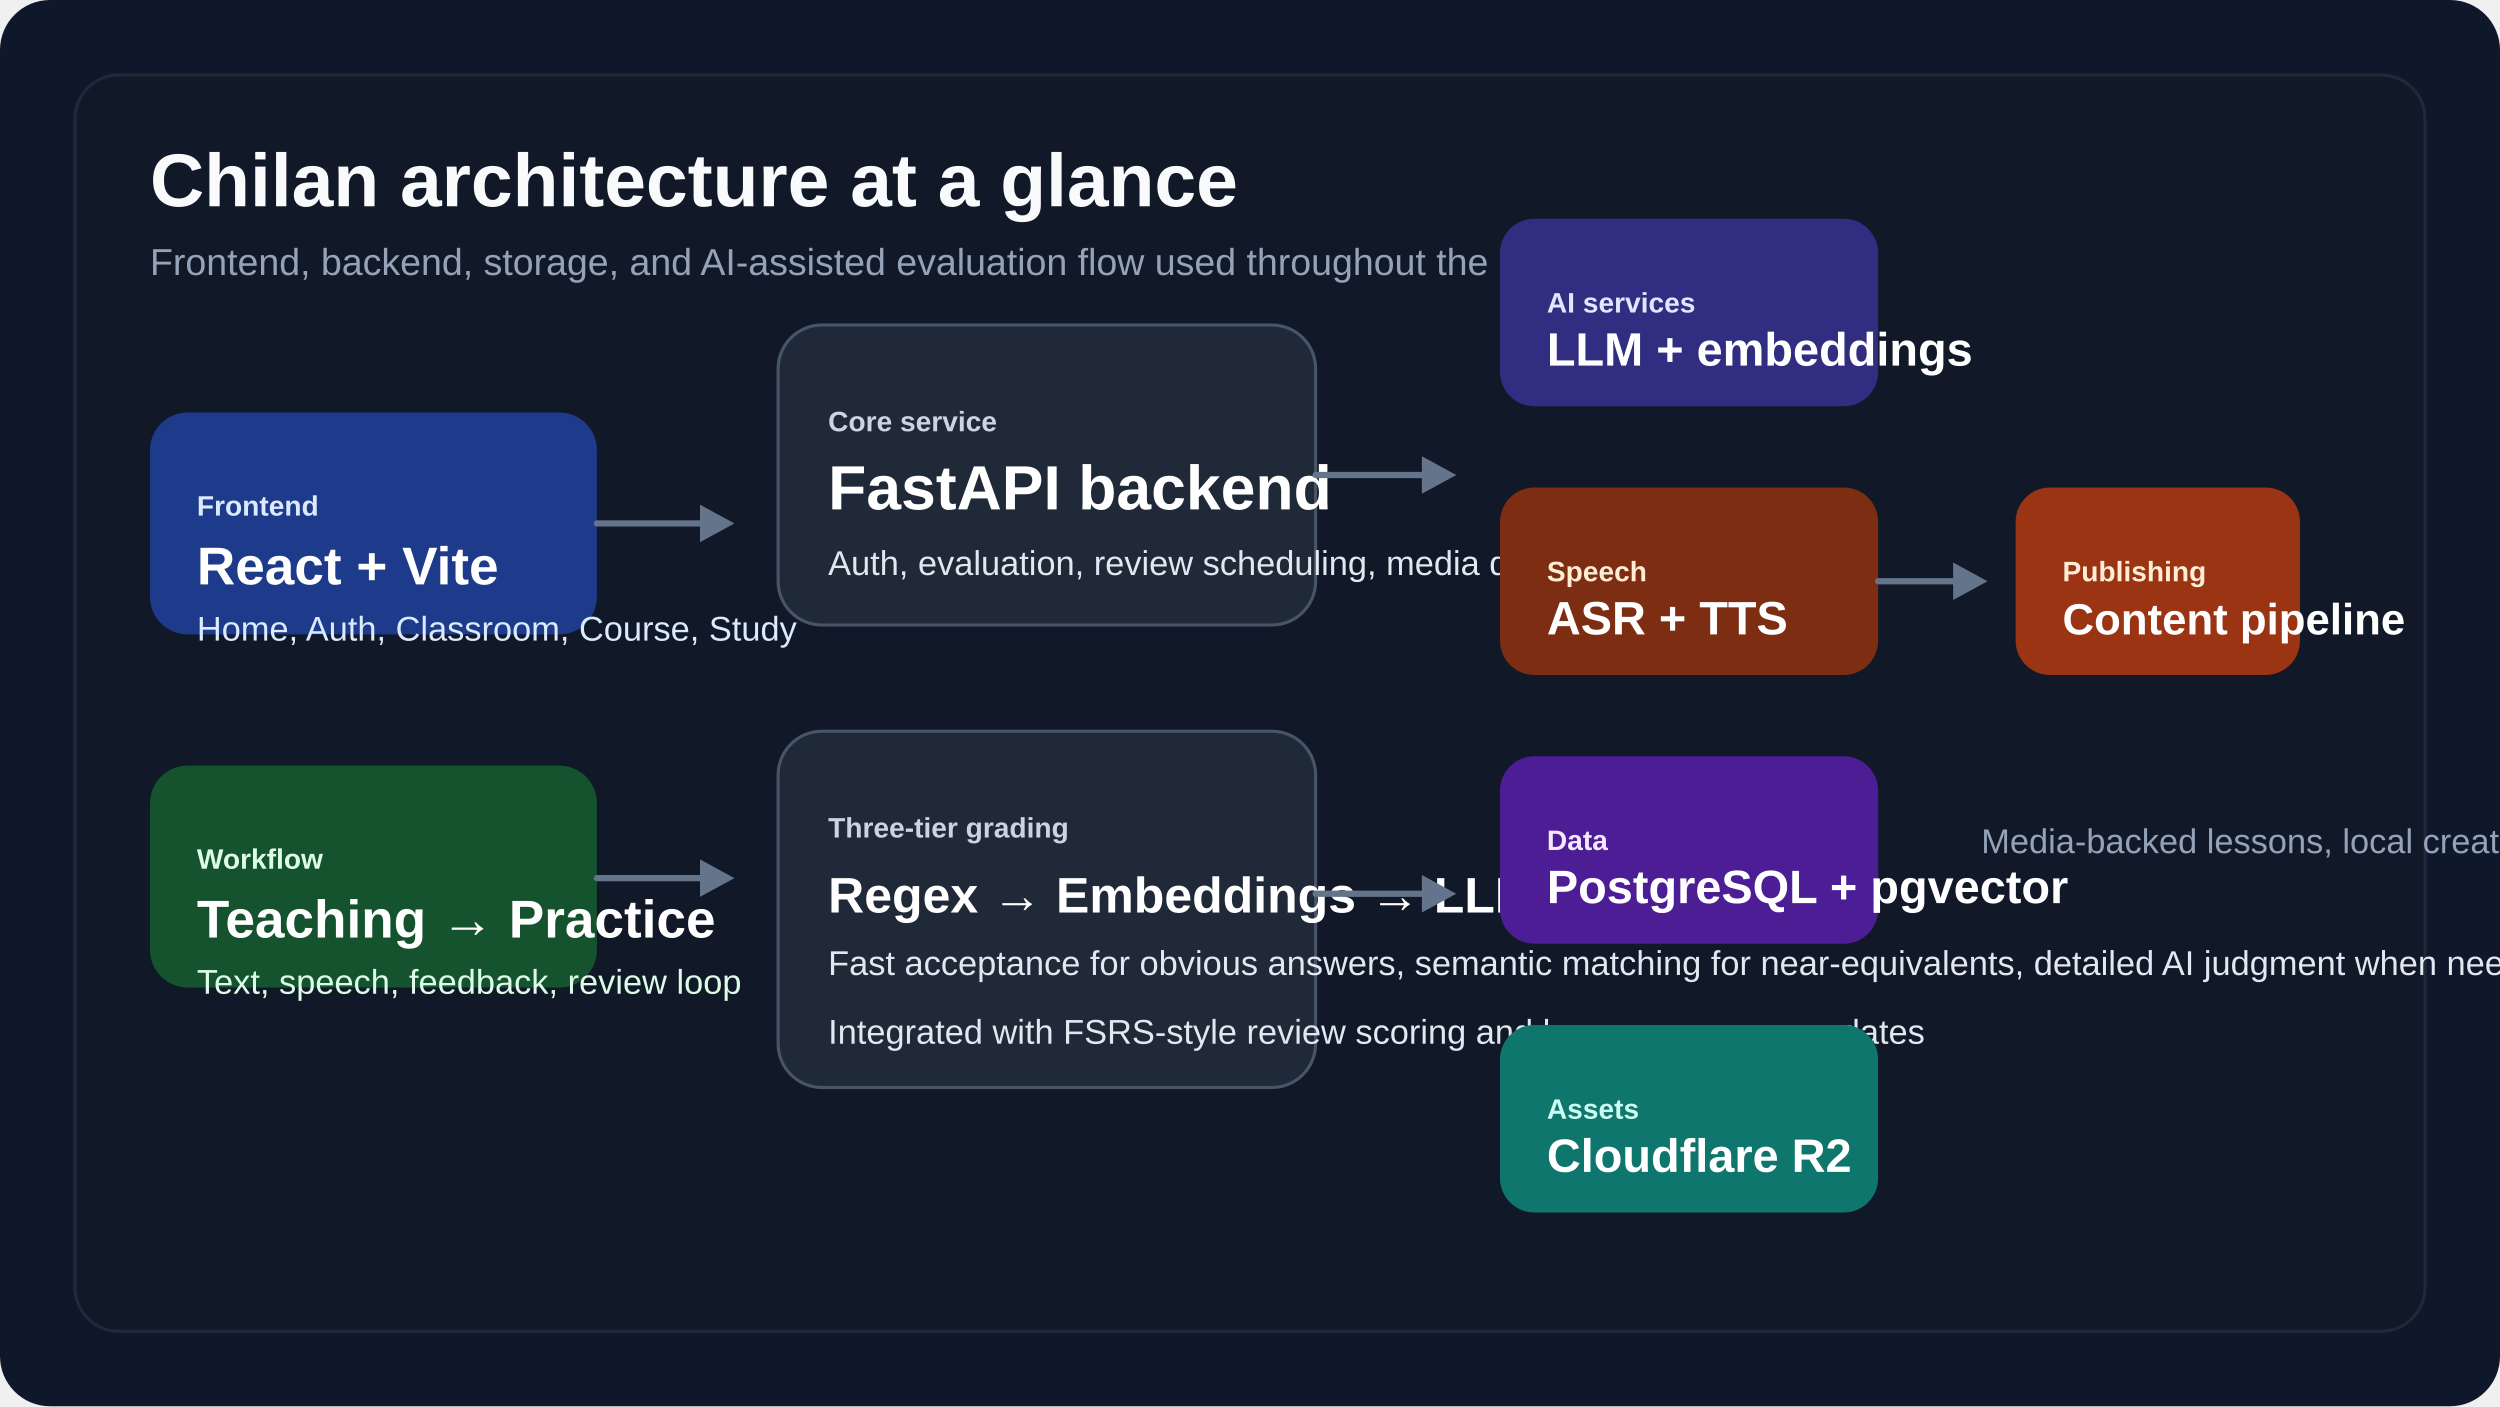
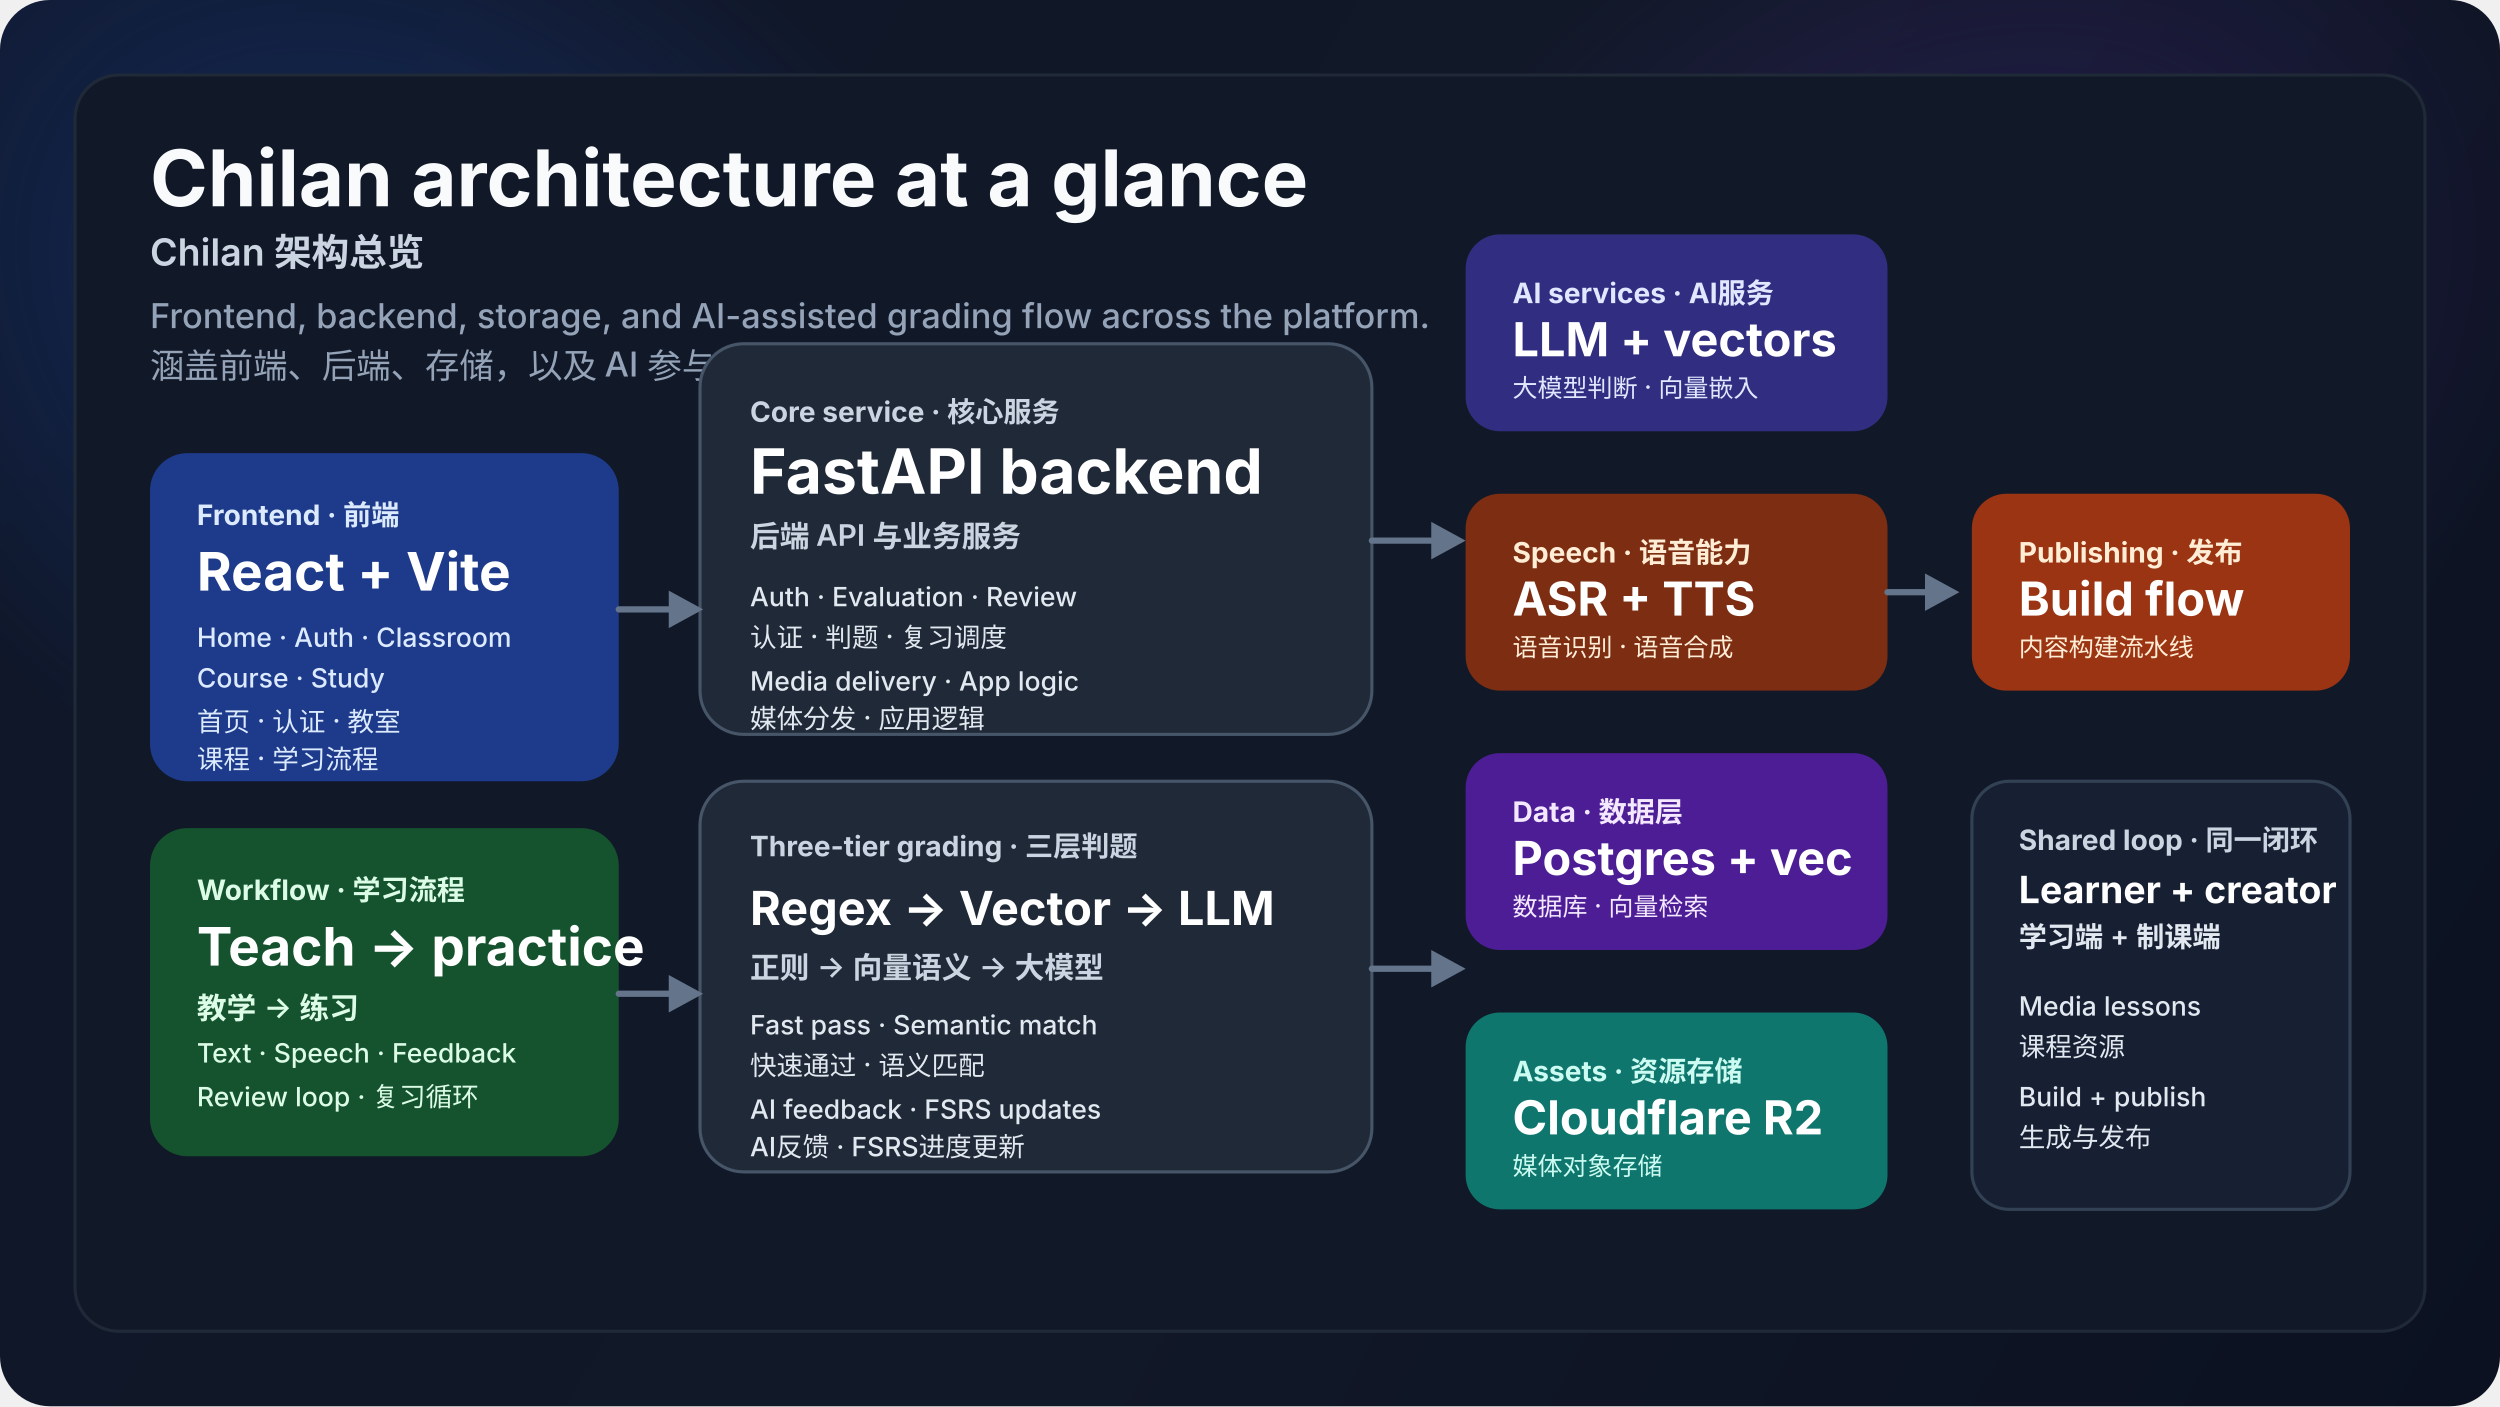
<svg xmlns="http://www.w3.org/2000/svg" width="1600" height="900" viewBox="0 0 1600 900" fill="none">
-   <rect width="1600" height="900" rx="32" fill="#0F172A" />
+   <defs>
+     <linearGradient id="bg-gradient" x1="0" y1="0" x2="1600" y2="900" gradientUnits="userSpaceOnUse">
+       <stop offset="0" stop-color="#0F172A" />
+       <stop offset="0.55" stop-color="#111827" />
+       <stop offset="1" stop-color="#0B1120" />
+     </linearGradient>
+     <radialGradient id="glow-left" cx="0" cy="0" r="1" gradientUnits="userSpaceOnUse" gradientTransform="translate(260 220) rotate(35) scale(440 320)">
+       <stop stop-color="#2563EB" stop-opacity="0.28" />
+       <stop offset="1" stop-color="#2563EB" stop-opacity="0" />
+     </radialGradient>
+     <radialGradient id="glow-right" cx="0" cy="0" r="1" gradientUnits="userSpaceOnUse" gradientTransform="translate(1250 220) rotate(150) scale(420 320)">
+       <stop stop-color="#7C3AED" stop-opacity="0.22" />
+       <stop offset="1" stop-color="#7C3AED" stop-opacity="0" />
+     </radialGradient>
+     <style>
+       .font {
+         font-family: "Inter", "Segoe UI", "PingFang SC", "Hiragino Sans GB", "Microsoft YaHei", Arial, Helvetica, sans-serif;
+       }
+       .title { fill: #F8FAFC; font-size: 50px; font-weight: 700; }
+       .title-cn { fill: #CBD5E1; font-size: 24px; font-weight: 600; }
+       .subtitle { fill: #94A3B8; font-size: 22px; font-weight: 500; }
+       .card-label { font-size: 18px; font-weight: 700; }
+       .card-main { fill: #FFFFFF; font-size: 34px; font-weight: 700; }
+       .card-main-lg { fill: #FFFFFF; font-size: 40px; font-weight: 700; }
+       .card-main-sm { fill: #FFFFFF; font-size: 30px; font-weight: 700; }
+       .card-cn { font-size: 19px; font-weight: 600; }
+       .body { font-size: 17px; font-weight: 500; }
+       .body-sm { font-size: 16px; font-weight: 500; }
+       .note-title { fill: #FFFFFF; font-size: 24px; font-weight: 700; }
+       .note-cn { fill: #E2E8F0; font-size: 18px; font-weight: 600; }
+       .connector { stroke: #64748B; stroke-width: 4; stroke-linecap: round; }
+       .arrow { fill: #64748B; }
+     </style>
+   </defs>
+   <rect width="1600" height="900" rx="32" fill="url(#bg-gradient)" />
+   <rect width="1600" height="900" rx="32" fill="url(#glow-left)" />
+   <rect width="1600" height="900" rx="32" fill="url(#glow-right)" />
  <rect x="48" y="48" width="1504" height="804" rx="28" fill="#111827" stroke="#1F2937" stroke-width="2" />
-   <text x="96" y="132" fill="#F8FAFC" font-size="48" font-family="Arial, Helvetica, sans-serif" font-weight="700">Chilan architecture at a glance</text>
-   <text x="96" y="176" fill="#94A3B8" font-size="24" font-family="Arial, Helvetica, sans-serif">Frontend, backend, storage, and AI-assisted evaluation flow used throughout the platform.</text>
+   <text x="96" y="132" class="font title">Chilan architecture at a glance</text>
+   <text x="96" y="170" class="font title-cn">Chilan 架构总览</text>
+   <text x="96" y="210" class="font subtitle">Frontend, backend, storage, and AI-assisted grading flow across the platform.</text>
+   <text x="96" y="242" class="font subtitle">涵盖前端、后端、存储，以及 AI 参与的判题与学习闭环。</text>
  <g>
-     <rect x="96" y="264" width="286" height="142" rx="24" fill="#1E3A8A" />
-     <text x="126" y="330" fill="#DBEAFE" font-size="18" font-family="Arial, Helvetica, sans-serif" font-weight="700">Frontend</text>
-     <text x="126" y="374" fill="#FFFFFF" font-size="34" font-family="Arial, Helvetica, sans-serif" font-weight="700">React + Vite</text>
-     <text x="126" y="410" fill="#DBEAFE" font-size="22" font-family="Arial, Helvetica, sans-serif">Home, Auth, Classroom, Course, Study</text>
+     <rect x="96" y="290" width="300" height="210" rx="24" fill="#1E3A8A" />
+     <text x="126" y="336" fill="#DBEAFE" class="font card-label">Frontend · 前端</text>
+     <text x="126" y="378" class="font card-main">React + Vite</text>
+     <text x="126" y="414" fill="#DBEAFE" class="font body">Home · Auth · Classroom</text>
+     <text x="126" y="440" fill="#DBEAFE" class="font body">Course · Study</text>
+     <text x="126" y="468" fill="#DBEAFE" class="font body">首页 · 认证 · 教室</text>
+     <text x="126" y="492" fill="#DBEAFE" class="font body">课程 · 学习流程</text>
  </g>
  <g>
-     <rect x="96" y="490" width="286" height="142" rx="24" fill="#14532D" />
-     <text x="126" y="556" fill="#DCFCE7" font-size="18" font-family="Arial, Helvetica, sans-serif" font-weight="700">Workflow</text>
-     <text x="126" y="600" fill="#FFFFFF" font-size="34" font-family="Arial, Helvetica, sans-serif" font-weight="700">Teaching → Practice</text>
-     <text x="126" y="636" fill="#DCFCE7" font-size="22" font-family="Arial, Helvetica, sans-serif">Text, speech, feedback, review loop</text>
+     <rect x="96" y="530" width="300" height="210" rx="24" fill="#14532D" />
+     <text x="126" y="576" fill="#DCFCE7" class="font card-label">Workflow · 学习流程</text>
+     <text x="126" y="618" class="font card-main">Teach → practice</text>
+     <text x="126" y="652" fill="#DCFCE7" class="font card-cn">教学 → 练习</text>
+     <text x="126" y="680" fill="#DCFCE7" class="font body">Text · Speech · Feedback</text>
+     <text x="126" y="708" fill="#DCFCE7" class="font body">Review loop · 复习循环</text>
  </g>
  <g>
-     <rect x="498" y="208" width="344" height="192" rx="28" fill="#1F2937" stroke="#475569" stroke-width="2" />
-     <text x="530" y="276" fill="#CBD5E1" font-size="18" font-family="Arial, Helvetica, sans-serif" font-weight="700">Core service</text>
-     <text x="530" y="326" fill="#FFFFFF" font-size="40" font-family="Arial, Helvetica, sans-serif" font-weight="700">FastAPI backend</text>
-     <text x="530" y="368" fill="#E2E8F0" font-size="22" font-family="Arial, Helvetica, sans-serif">Auth, evaluation, review scheduling, media delivery</text>
+     <rect x="448" y="220" width="430" height="250" rx="28" fill="#1F2937" stroke="#475569" stroke-width="2" />
+     <text x="480" y="270" fill="#CBD5E1" class="font card-label">Core service · 核心服务</text>
+     <text x="480" y="316" class="font card-main-lg">FastAPI backend</text>
+     <text x="480" y="350" fill="#CBD5E1" class="font card-cn">后端 API 与业务服务</text>
+     <text x="480" y="388" fill="#E2E8F0" class="font body">Auth · Evaluation · Review</text>
+     <text x="480" y="414" fill="#E2E8F0" class="font body">认证 · 判题 · 复习调度</text>
+     <text x="480" y="442" fill="#E2E8F0" class="font body">Media delivery · App logic</text>
+     <text x="480" y="466" fill="#E2E8F0" class="font body">媒体分发 · 应用逻辑</text>
  </g>
  <g>
-     <rect x="498" y="468" width="344" height="228" rx="28" fill="#1F2937" stroke="#475569" stroke-width="2" />
-     <text x="530" y="536" fill="#CBD5E1" font-size="18" font-family="Arial, Helvetica, sans-serif" font-weight="700">Three-tier grading</text>
-     <text x="530" y="584" fill="#FFFFFF" font-size="32" font-family="Arial, Helvetica, sans-serif" font-weight="700">Regex → Embeddings → LLM</text>
-     <text x="530" y="624" fill="#E2E8F0" font-size="22" font-family="Arial, Helvetica, sans-serif">Fast acceptance for obvious answers, semantic matching for near-equivalents, detailed AI judgment when needed</text>
-     <text x="530" y="668" fill="#E2E8F0" font-size="22" font-family="Arial, Helvetica, sans-serif">Integrated with FSRS-style review scoring and learner progress updates</text>
+     <rect x="448" y="500" width="430" height="250" rx="28" fill="#1F2937" stroke="#475569" stroke-width="2" />
+     <text x="480" y="548" fill="#CBD5E1" class="font card-label">Three-tier grading · 三层判题</text>
+     <text x="480" y="592" class="font card-main-sm">Regex → Vector → LLM</text>
+     <text x="480" y="626" fill="#CBD5E1" class="font card-cn">正则 → 向量语义 → 大模型</text>
+     <text x="480" y="662" fill="#E2E8F0" class="font body">Fast pass · Semantic match</text>
+     <text x="480" y="688" fill="#E2E8F0" class="font body">快速通过 · 语义匹配</text>
+     <text x="480" y="716" fill="#E2E8F0" class="font body">AI feedback · FSRS updates</text>
+     <text x="480" y="740" fill="#E2E8F0" class="font body">AI反馈 · FSRS进度更新</text>
  </g>
  <g>
-     <rect x="960" y="140" width="242" height="120" rx="22" fill="#312E81" />
-     <text x="990" y="200" fill="#E0E7FF" font-size="18" font-family="Arial, Helvetica, sans-serif" font-weight="700">AI services</text>
-     <text x="990" y="234" fill="#FFFFFF" font-size="30" font-family="Arial, Helvetica, sans-serif" font-weight="700">LLM + embeddings</text>
+     <rect x="938" y="150" width="270" height="126" rx="22" fill="#312E81" />
+     <text x="968" y="194" fill="#E0E7FF" class="font card-label">AI services · AI服务</text>
+     <text x="968" y="228" class="font card-main-sm">LLM + vectors</text>
+     <text x="968" y="254" fill="#E0E7FF" class="font body-sm">大模型判断 · 向量嵌入</text>
  </g>
  <g>
-     <rect x="960" y="312" width="242" height="120" rx="22" fill="#7C2D12" />
-     <text x="990" y="372" fill="#FFEDD5" font-size="18" font-family="Arial, Helvetica, sans-serif" font-weight="700">Speech</text>
-     <text x="990" y="406" fill="#FFFFFF" font-size="30" font-family="Arial, Helvetica, sans-serif" font-weight="700">ASR + TTS</text>
+     <rect x="938" y="316" width="270" height="126" rx="22" fill="#7C2D12" />
+     <text x="968" y="360" fill="#FFEDD5" class="font card-label">Speech · 语音能力</text>
+     <text x="968" y="394" class="font card-main-sm">ASR + TTS</text>
+     <text x="968" y="420" fill="#FFEDD5" class="font body-sm">语音识别 · 语音合成</text>
  </g>
  <g>
-     <rect x="960" y="484" width="242" height="120" rx="22" fill="#4C1D95" />
-     <text x="990" y="544" fill="#F3E8FF" font-size="18" font-family="Arial, Helvetica, sans-serif" font-weight="700">Data</text>
-     <text x="990" y="578" fill="#FFFFFF" font-size="30" font-family="Arial, Helvetica, sans-serif" font-weight="700">PostgreSQL + pgvector</text>
+     <rect x="938" y="482" width="270" height="126" rx="22" fill="#4C1D95" />
+     <text x="968" y="526" fill="#F3E8FF" class="font card-label">Data · 数据层</text>
+     <text x="968" y="560" class="font card-main-sm">Postgres + vec</text>
+     <text x="968" y="586" fill="#F3E8FF" class="font body-sm">数据库 · 向量检索</text>
  </g>
  <g>
-     <rect x="960" y="656" width="242" height="120" rx="22" fill="#0F766E" />
-     <text x="990" y="716" fill="#CCFBF1" font-size="18" font-family="Arial, Helvetica, sans-serif" font-weight="700">Assets</text>
-     <text x="990" y="750" fill="#FFFFFF" font-size="30" font-family="Arial, Helvetica, sans-serif" font-weight="700">Cloudflare R2</text>
+     <rect x="938" y="648" width="270" height="126" rx="22" fill="#0F766E" />
+     <text x="968" y="692" fill="#CCFBF1" class="font card-label">Assets · 资源存储</text>
+     <text x="968" y="726" class="font card-main-sm">Cloudflare R2</text>
+     <text x="968" y="752" fill="#CCFBF1" class="font body-sm">媒体对象存储</text>
  </g>
  <g>
-     <rect x="1290" y="312" width="182" height="120" rx="22" fill="#9A3412" />
-     <text x="1320" y="372" fill="#FFEDD5" font-size="18" font-family="Arial, Helvetica, sans-serif" font-weight="700">Publishing</text>
-     <text x="1320" y="406" fill="#FFFFFF" font-size="28" font-family="Arial, Helvetica, sans-serif" font-weight="700">Content pipeline</text>
+     <rect x="1262" y="316" width="242" height="126" rx="22" fill="#9A3412" />
+     <text x="1292" y="360" fill="#FFEDD5" class="font card-label">Publishing · 发布</text>
+     <text x="1292" y="394" class="font card-main-sm">Build flow</text>
+     <text x="1292" y="420" fill="#FFEDD5" class="font body-sm">内容构建流水线</text>
  </g>
-   <g stroke="#64748B" stroke-width="4" stroke-linecap="round">
-     <path d="M382 335H458" />
-     <path d="M382 562H458" />
-     <path d="M842 304H920" />
-     <path d="M842 572H920" />
-     <path d="M1202 372H1260" />
+   <g>
+     <rect x="1262" y="500" width="242" height="274" rx="24" fill="#172033" stroke="#334155" stroke-width="2" />
+     <text x="1292" y="544" fill="#CBD5E1" class="font card-label">Shared loop · 同一闭环</text>
+     <text x="1292" y="578" class="font note-title">Learner + creator</text>
+     <text x="1292" y="606" class="font note-cn">学习端 + 制课端</text>
+     <text x="1292" y="650" fill="#E2E8F0" class="font body">Media lessons</text>
+     <text x="1292" y="676" fill="#E2E8F0" class="font body">课程资源</text>
+     <text x="1292" y="708" fill="#E2E8F0" class="font body">Build + publish</text>
+     <text x="1292" y="734" fill="#E2E8F0" class="font body">生成与发布</text>
  </g>
-   <g fill="#64748B">
-     <path d="M448 323L470 335L448 347V323Z" />
-     <path d="M448 550L470 562L448 574V550Z" />
-     <path d="M910 292L932 304L910 316V292Z" />
-     <path d="M910 560L932 572L910 584V560Z" />
-     <path d="M1250 360L1272 372L1250 384V360Z" />
+   <g class="connector">
+     <path d="M396 390H438" />
+     <path d="M396 636H438" />
+     <path d="M878 346H926" />
+     <path d="M878 620H926" />
+     <path d="M1208 379H1242" />
  </g>
-   <text x="1268" y="546" fill="#94A3B8" font-size="22" font-family="Arial, Helvetica, sans-serif">Media-backed lessons, local creator tooling, and structured course delivery are all wired into the same product loop.</text>
+   <g class="arrow">
+     <path d="M428 378L450 390L428 402V378Z" />
+     <path d="M428 624L450 636L428 648V624Z" />
+     <path d="M916 334L938 346L916 358V334Z" />
+     <path d="M916 608L938 620L916 632V608Z" />
+     <path d="M1232 367L1254 379L1232 391V367Z" />
+   </g>
</svg>
